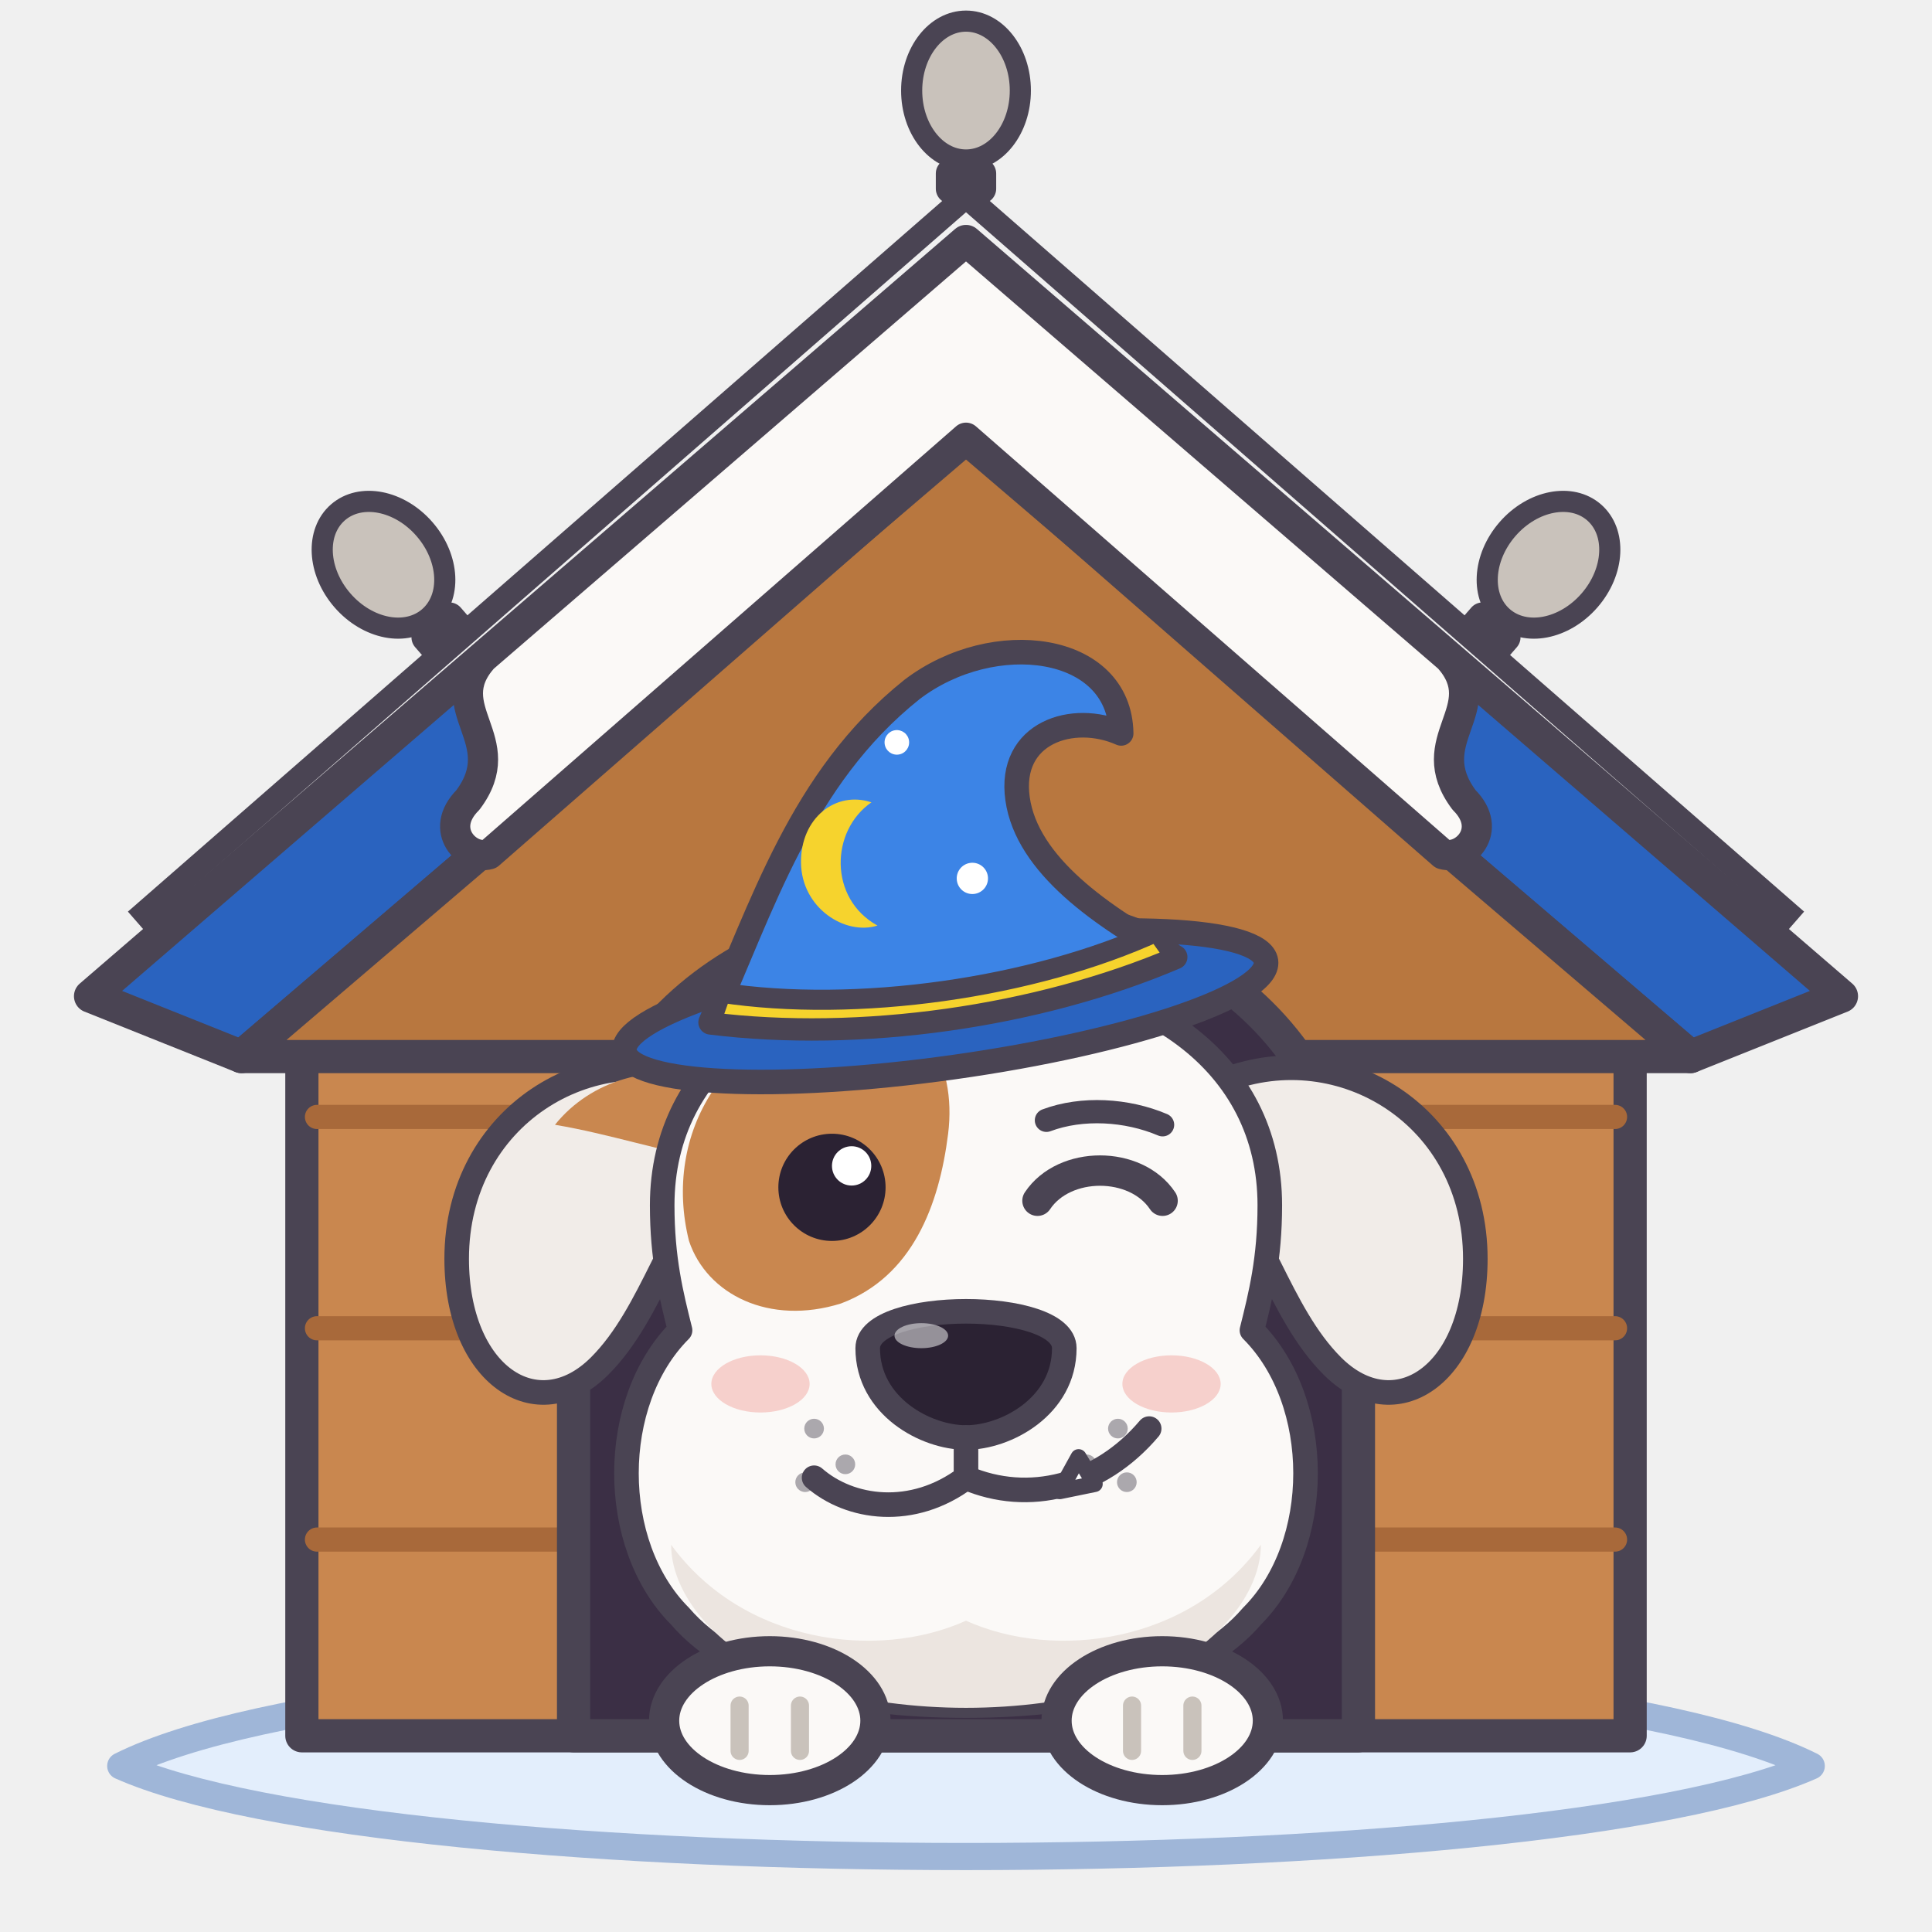
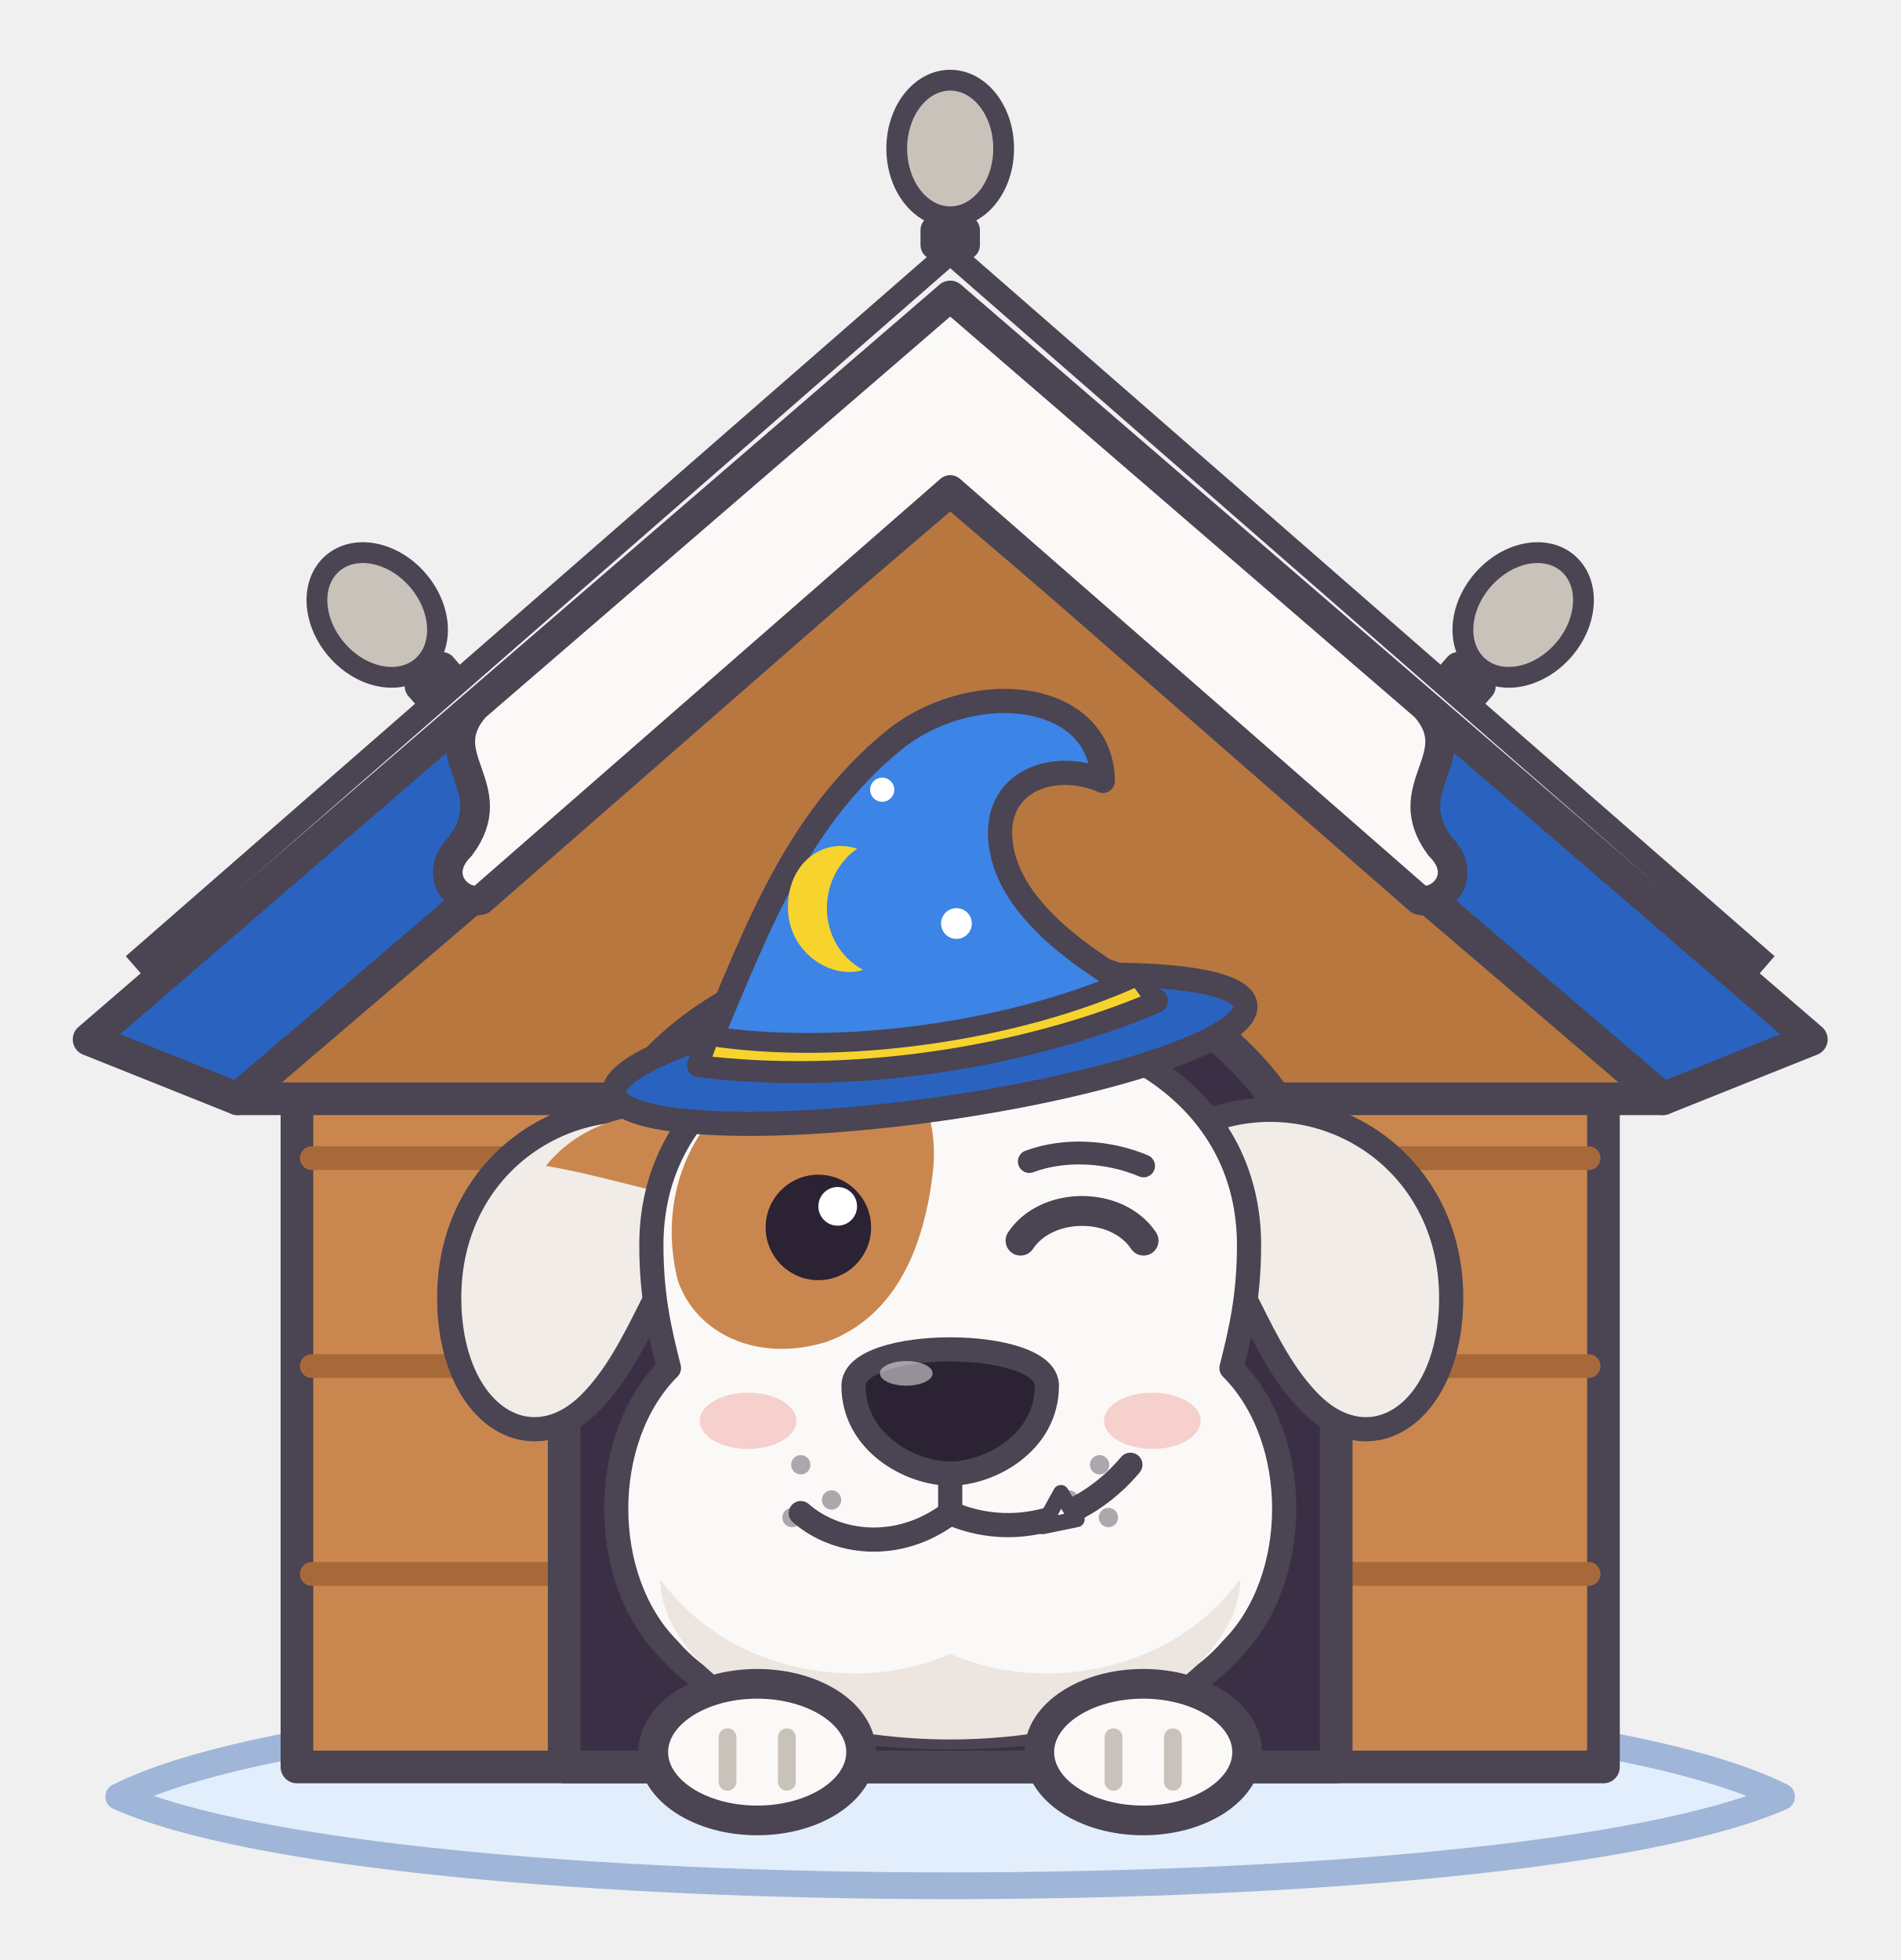
- <svg xmlns="http://www.w3.org/2000/svg" width="128" height="128" viewBox="0 0 128 128">
+ <svg xmlns="http://www.w3.org/2000/svg" width="128" height="132" viewBox="0 -4 128 132">
  <path d="M 8 117 C 26 108, 102 108, 120 117 C 102 125, 26 125, 8 117 Z" fill="#e3eefc" stroke="#9fb6d8" stroke-width="1.8" stroke-linejoin="round" />
  <g stroke="#4a4453" stroke-width="2.2" stroke-linejoin="round" stroke-linecap="round">
    <path d="M 20 60 L 108 60 L 108 115 L 20 115 Z" fill="#c9874f" />
    <g stroke="#a8693a" stroke-width="1.6" fill="none">
      <path d="M 21 74 L 107 74 M 21 88 L 107 88 M 21 102 L 107 102" />
    </g>
    <path d="M 6 66 L 64 16 L 122 66 L 112 70 L 64 29 L 16 70 Z" fill="#2a63bf" />
    <path d="M 64 29 L 112 70 L 16 70 Z" fill="#b8773f" />
    <path d="M 32 43.6 L 64 16 L 96 43.6 C 99 47, 94 49, 97 53 C 99 55, 97 57, 95.6 56.6 L 64 29 L 32.4 56.6 C 31 57, 29 55, 31 53 C 34 49, 29 47, 32 43.6 Z" fill="#fbf9f7" stroke-width="2" />
    <path d="M 38 115 L 38 84 C 38 68, 50 60, 64 60 C 78 60, 90 68, 90 84 L 90 115 Z" fill="#3b2f45" />
  </g>
  <g transform="translate(64 113) scale(0.74) translate(-64 -95.6)">
    <g transform="translate(12.8 -2) scale(0.8)" stroke="#4a4453" stroke-width="2.75" stroke-linejoin="round" stroke-linecap="round">
      <path d="M 35 52 C 22 47, 7 56, 7 72 C 7 85, 16 91, 23 84 C 29 78, 31 68, 37 62 Z" fill="#f1ece8" />
      <path d="M 93 52 C 106 47, 121 56, 121 72 C 121 85, 112 91, 105 84 C 99 78, 97 68, 91 62 Z" fill="#f1ece8" />
      <path d="M 35 52 C 29 50, 22 52, 18 57 C 24 58, 30 60, 36 61 Z" fill="#c9874f" stroke="none" />
      <path d="M 64 40 C 84 40, 98 50, 98 66 C 98 72, 97 76, 96 80 C 104 88, 104 104, 96 112 C 90 119, 78 122, 64 122 C 50 122, 38 119, 32 112 C 24 104, 24 88, 32 80 C 31 76, 30 72, 30 66 C 30 50, 44 40, 64 40 Z" fill="#fbf9f7" />
      <path d="M 31 104 C 39 115, 54 117, 64 112.5 C 74 117, 89 115, 97 104 C 97 110, 91 117, 81 120 C 70 123, 58 123, 47 120 C 37 117, 31 110, 31 104 Z" fill="#ece5e0" stroke="none" />
      <path d="M 33 70 C 30 58, 37 46, 51 44 C 59 43, 63 50, 62 58 C 61 66, 58 74, 50 77 C 42 79.5, 35 76, 33 70 Z" fill="#c9874f" stroke="none" />
      <ellipse cx="41" cy="86" rx="5.5" ry="3.2" fill="#f2a7a1" stroke="none" opacity="0.5" />
      <ellipse cx="87" cy="86" rx="5.5" ry="3.2" fill="#f2a7a1" stroke="none" opacity="0.5" />
      <circle cx="49" cy="64" r="6" fill="#2b2233" stroke="none" />
      <circle cx="51.2" cy="61.6" r="2.2" fill="#ffffff" stroke="none" />
      <path d="M 72 65.5 C 75 61, 83 61, 86 65.5" fill="none" stroke-width="3.4" />
      <path d="M 73 56.5 C 77 55, 82 55.3, 86 57" fill="none" stroke-width="2.6" />
      <g fill="#4a4453" stroke="none" opacity="0.45">
        <circle cx="47" cy="91" r="1.1" />
        <circle cx="50.5" cy="95" r="1.1" />
        <circle cx="46" cy="97" r="1.1" />
        <circle cx="81" cy="91" r="1.1" />
        <circle cx="77.5" cy="95" r="1.1" />
        <circle cx="82" cy="97" r="1.1" />
      </g>
      <path d="M 53 82 C 53 76.5, 75 76.5, 75 82 C 75 88.5, 68.5 92, 64 92 C 59.5 92, 53 88.5, 53 82 Z" fill="#2b2233" />
      <ellipse cx="59" cy="80.6" rx="3" ry="1.4" fill="#ffffff" stroke="none" opacity="0.5" />
      <path d="M 64 92 L 64 96.5" fill="none" />
      <path d="M 64 96.5 C 58 101, 51 100, 47 96.5" fill="none" />
      <path d="M 64 96.5 C 71 99.5, 79 97.5, 84.5 91" fill="none" />
      <path d="M 74.5 98 L 76.6 94.2 L 78.4 97.2 Z" fill="#ffffff" stroke-width="1.8" />
    </g>
    <g stroke="#4a4453" stroke-width="2.2" stroke-linejoin="round" stroke-linecap="round" transform="rotate(-8 62 32)">
      <ellipse cx="62" cy="33" rx="29" ry="5.5" fill="#2a63bf" />
      <path d="M 41 31.5 C 47 22, 52 11, 63 4.5 C 71 0, 82 3, 81 11 C 77 8.5, 71 9.5, 71 15.5 C 71 21.5, 77 27, 83 31.5 C 70 35, 54 35, 41 31.5 Z" fill="#3c84e6" />
      <path d="M 42.3 29 C 54 32.5, 70 32.5, 81.7 29 L 83 31.5 C 70 35, 54 35, 41 31.5 Z" fill="#f6d32d" stroke-width="1.8" />
      <path d="M 58 14 C 54 16, 53 22, 57 25 C 54 25.5, 50.5 22.5, 51 18.5 C 51.5 14.5, 55 12.5, 58 14 Z" fill="#f6d32d" stroke="none" />
      <circle cx="66" cy="22" r="1.4" fill="#ffffff" stroke="none" />
      <circle cx="61" cy="9" r="1.1" fill="#ffffff" stroke="none" />
    </g>
  </g>
  <g stroke="#4a4453" stroke-width="2" fill="#fbf9f7">
    <ellipse cx="51" cy="114" rx="7" ry="4.6" />
    <ellipse cx="77" cy="114" rx="7" ry="4.6" />
  </g>
  <path d="M 49 113 L 49 116 M 53 113 L 53 116 M 75 113 L 75 116 M 79 113 L 79 116" stroke="#c9c2bb" stroke-width="1.2" stroke-linecap="round" />
  <path d="M 9 61 L 64 13 L 119 61" fill="none" stroke="#4a4453" stroke-width="1.6" stroke-linejoin="round" />
  <g transform="translate(30 42.7) rotate(-41)">
    <rect x="-2" y="-2.5" width="4" height="3" rx="1" fill="#4a4453" />
    <ellipse cx="0" cy="-7" rx="3.6" ry="4.6" fill="#c9c2bb" stroke="#4a4453" stroke-width="1.4" />
  </g>
  <g transform="translate(64 13) rotate(0)">
    <rect x="-2" y="-2.5" width="4" height="3" rx="1" fill="#4a4453" />
    <ellipse cx="0" cy="-7" rx="3.6" ry="4.6" fill="#c9c2bb" stroke="#4a4453" stroke-width="1.4" />
  </g>
  <g transform="translate(98 42.7) rotate(41)">
    <rect x="-2" y="-2.5" width="4" height="3" rx="1" fill="#4a4453" />
    <ellipse cx="0" cy="-7" rx="3.6" ry="4.6" fill="#c9c2bb" stroke="#4a4453" stroke-width="1.4" />
  </g>
</svg>
